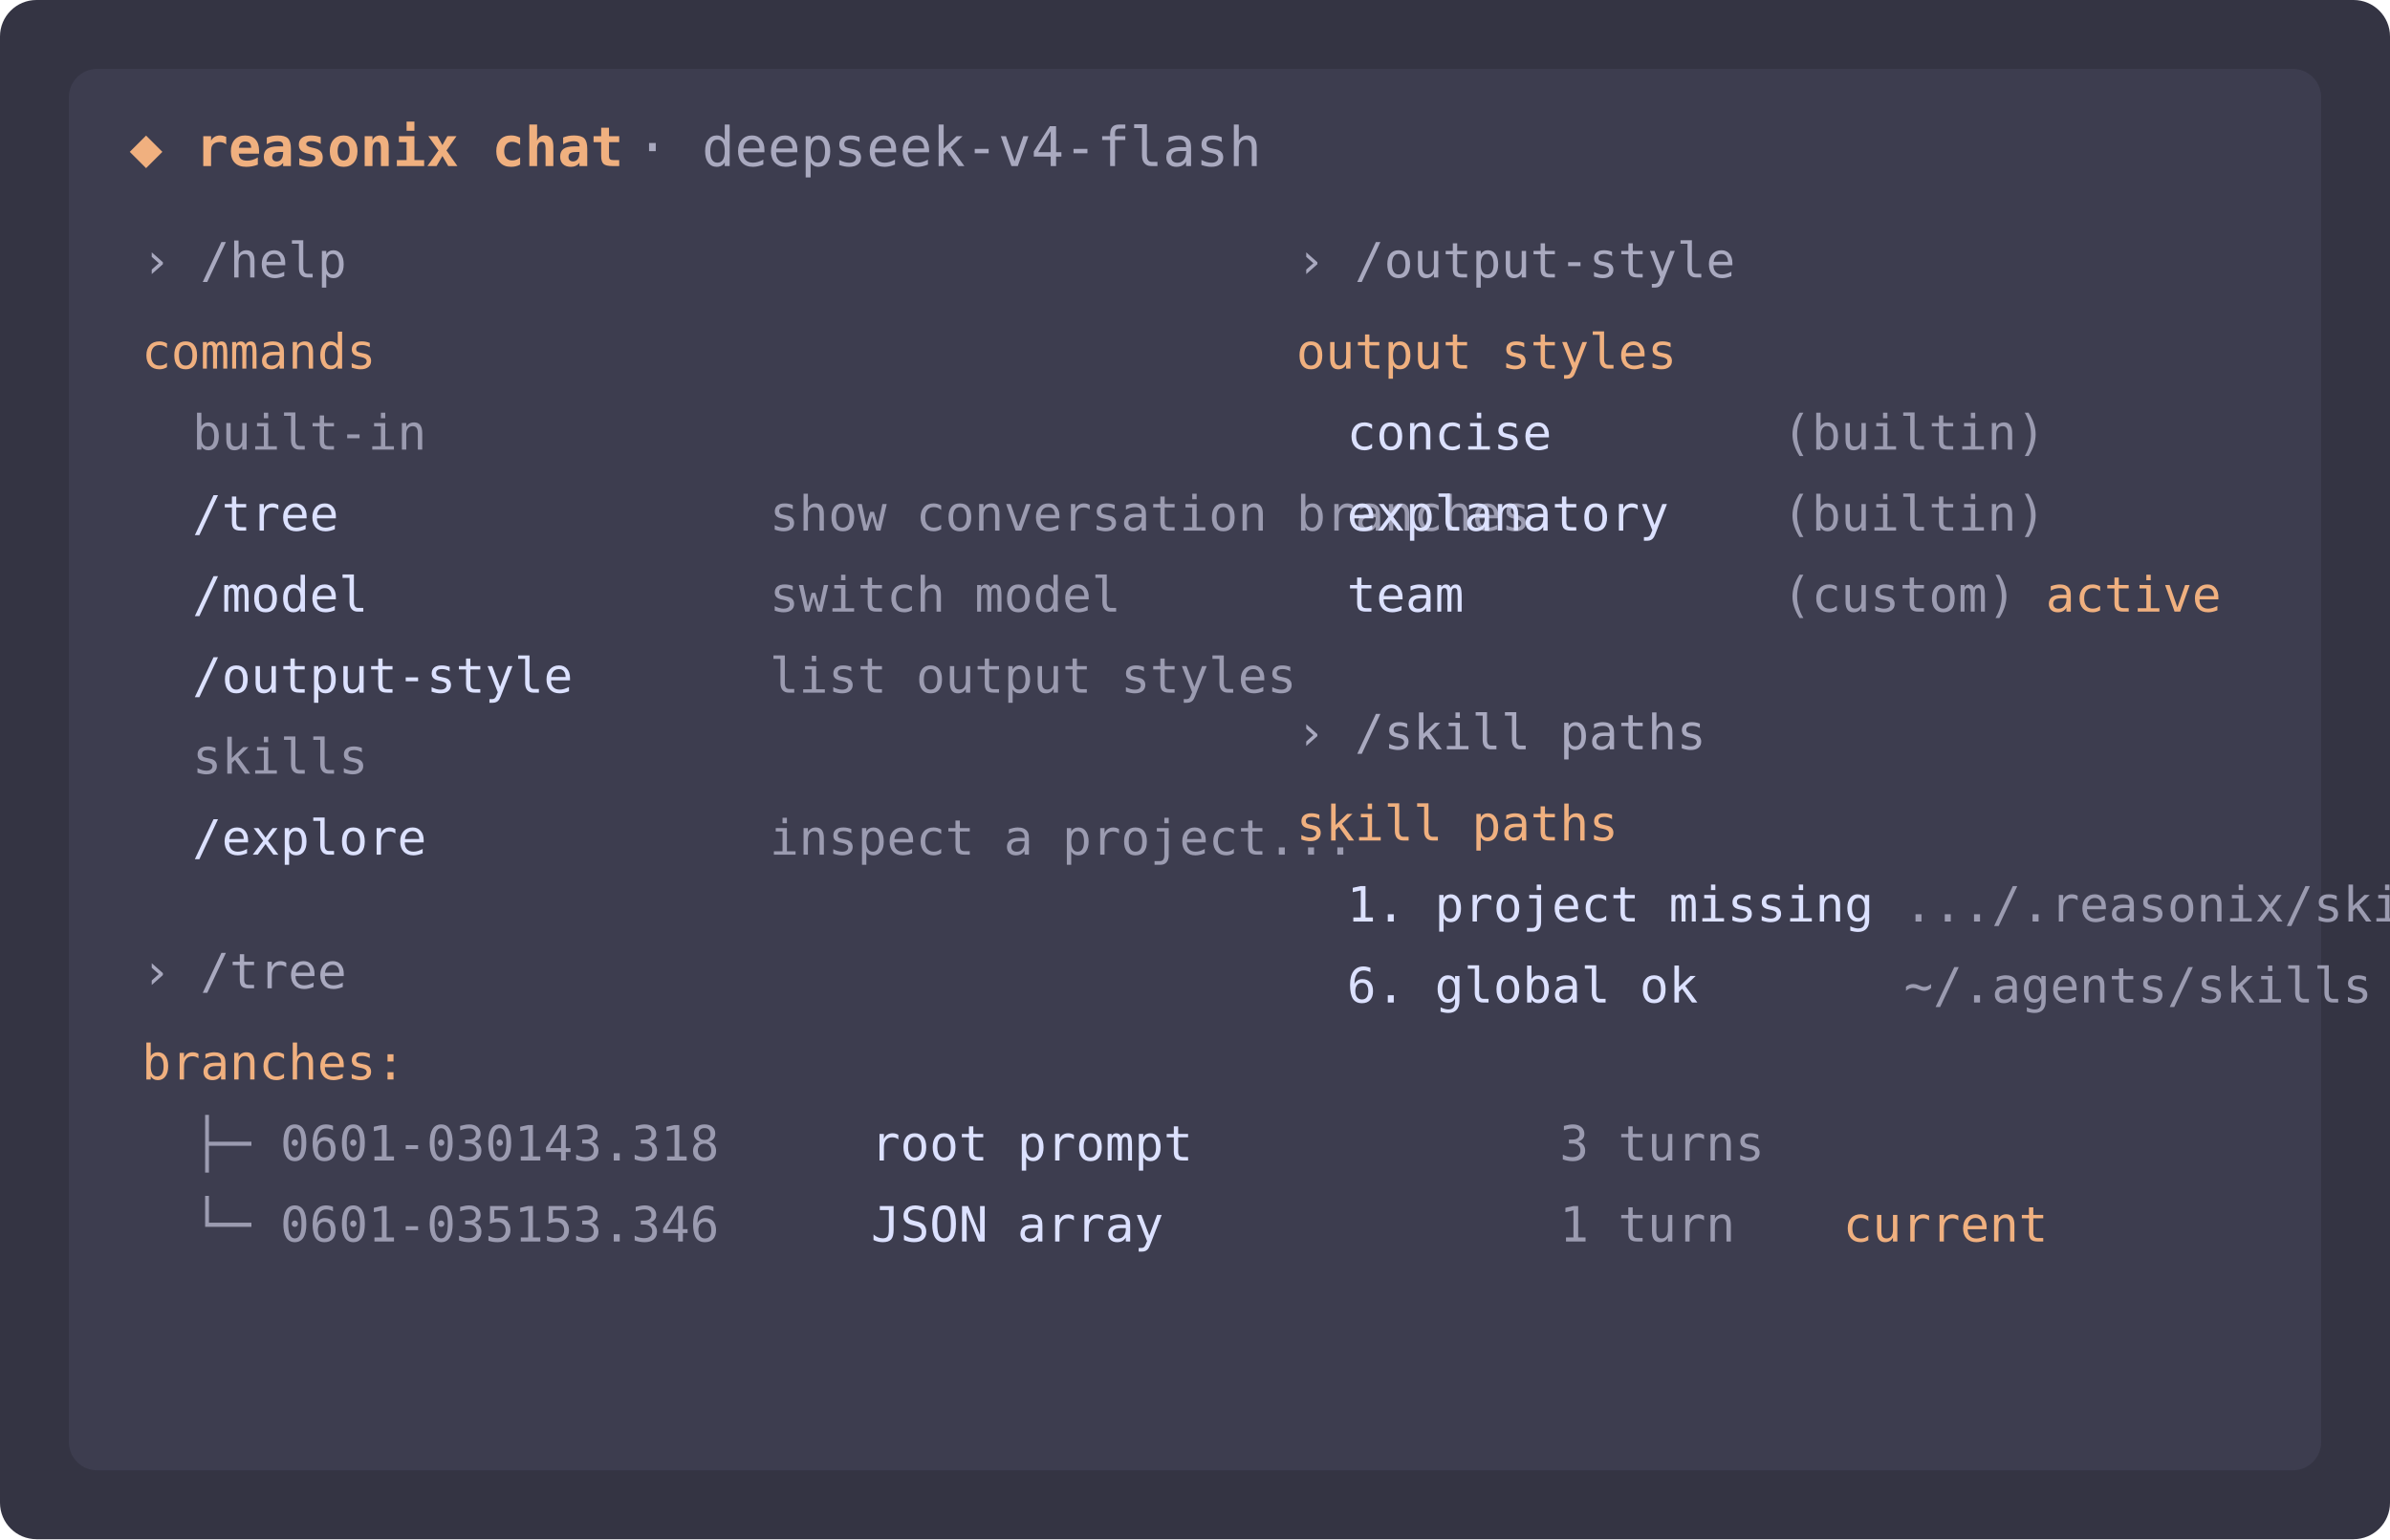
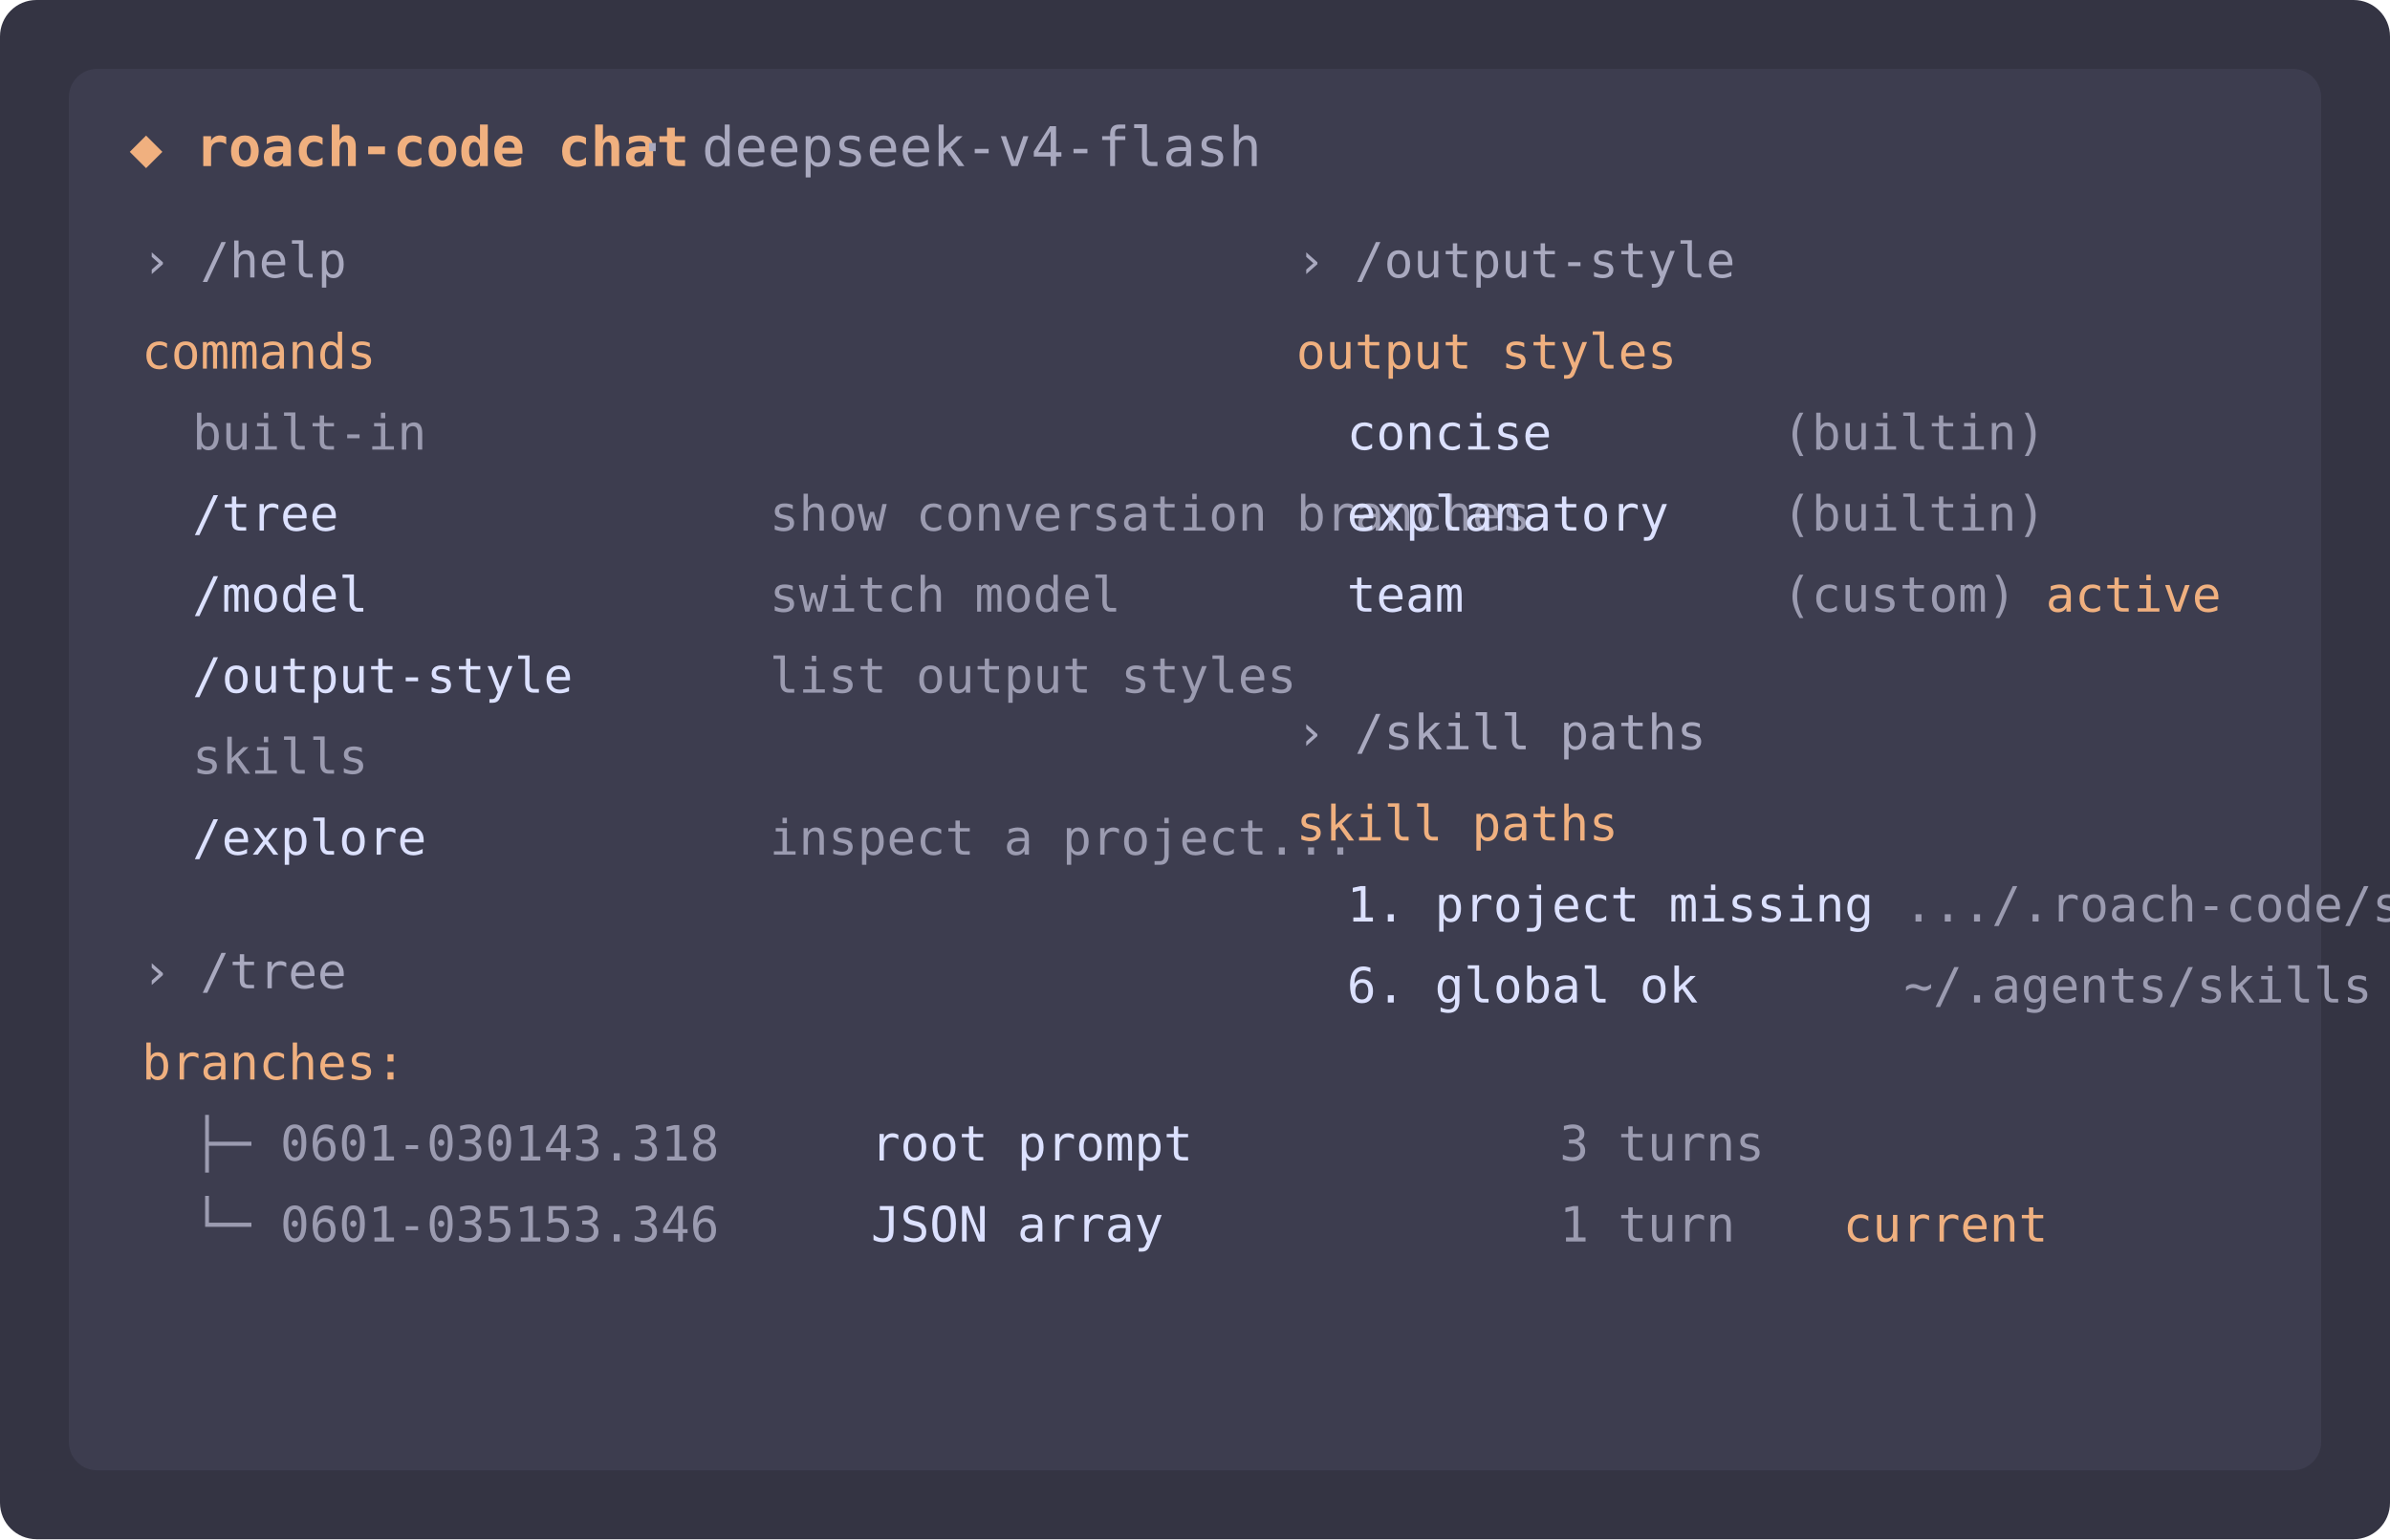
<svg xmlns="http://www.w3.org/2000/svg" width="1180" height="760" viewBox="0 0 1180 760" role="img" aria-labelledby="title desc">
  <rect width="1180" height="760" rx="18" fill="#343443" />
  <rect x="34" y="34" width="1112" height="692" rx="14" fill="#3d3d4f" />
-   <text x="64" y="82" fill="#f0b07f" font-family="Menlo, Consolas, monospace" font-size="27" font-weight="700">◆ reasonix chat</text>
+   <text x="64" y="82" fill="#f0b07f" font-family="Menlo, Consolas, monospace" font-size="27" font-weight="700">◆ roach-code chat</text>
  <text x="314" y="82" fill="#a9a9bf" font-family="Menlo, Consolas, monospace" font-size="27">· deepseek-v4-flash</text>
  <g font-family="Menlo, Consolas, monospace" font-size="24">
    <text x="70" y="137" fill="#a9a9bf">› /help</text>
    <text x="70" y="182" fill="#f0b07f">commands</text>
    <text x="95" y="222" fill="#9b9bb0">built-in</text>
    <text x="95" y="262" fill="#dce1ff">/tree</text>
    <text x="380" y="262" fill="#9b9bb0">show conversation branches</text>
    <text x="95" y="302" fill="#dce1ff">/model</text>
    <text x="380" y="302" fill="#9b9bb0">switch model</text>
    <text x="95" y="342" fill="#dce1ff">/output-style</text>
    <text x="380" y="342" fill="#9b9bb0">list output styles</text>
    <text x="95" y="382" fill="#9b9bb0">skills</text>
    <text x="95" y="422" fill="#dce1ff">/explore</text>
    <text x="380" y="422" fill="#9b9bb0">inspect a project...</text>
    <text x="70" y="488" fill="#a9a9bf">› /tree</text>
    <text x="70" y="533" fill="#f0b07f">branches:</text>
    <text x="95" y="573" fill="#9b9bb0">├─ 0601-030143.318</text>
    <text x="430" y="573" fill="#dce1ff">root prompt</text>
    <text x="770" y="573" fill="#9b9bb0">3 turns</text>
    <text x="95" y="613" fill="#9b9bb0">└─ 0601-035153.346</text>
    <text x="430" y="613" fill="#dce1ff">JSON array</text>
    <text x="770" y="613" fill="#9b9bb0">1 turn</text>
    <text x="910" y="613" fill="#f0b07f">current</text>
    <text x="640" y="137" fill="#a9a9bf">› /output-style</text>
    <text x="640" y="182" fill="#f0b07f">output styles</text>
    <text x="665" y="222" fill="#dce1ff">concise</text>
    <text x="880" y="222" fill="#9b9bb0">(builtin)</text>
    <text x="665" y="262" fill="#dce1ff">explanatory</text>
    <text x="880" y="262" fill="#9b9bb0">(builtin)</text>
    <text x="665" y="302" fill="#dce1ff">team</text>
    <text x="880" y="302" fill="#9b9bb0">(custom)</text>
    <text x="1010" y="302" fill="#f0b07f">active</text>
    <text x="640" y="370" fill="#a9a9bf">› /skill paths</text>
    <text x="640" y="415" fill="#f0b07f">skill paths</text>
    <text x="665" y="455" fill="#dce1ff">1. project  missing</text>
-     <text x="940" y="455" fill="#9b9bb0">.../.reasonix/skills</text>
+     <text x="940" y="455" fill="#9b9bb0">.../.roach-code/skills</text>
    <text x="665" y="495" fill="#dce1ff">6. global   ok</text>
    <text x="940" y="495" fill="#9b9bb0">~/.agents/skills</text>
  </g>
</svg>
